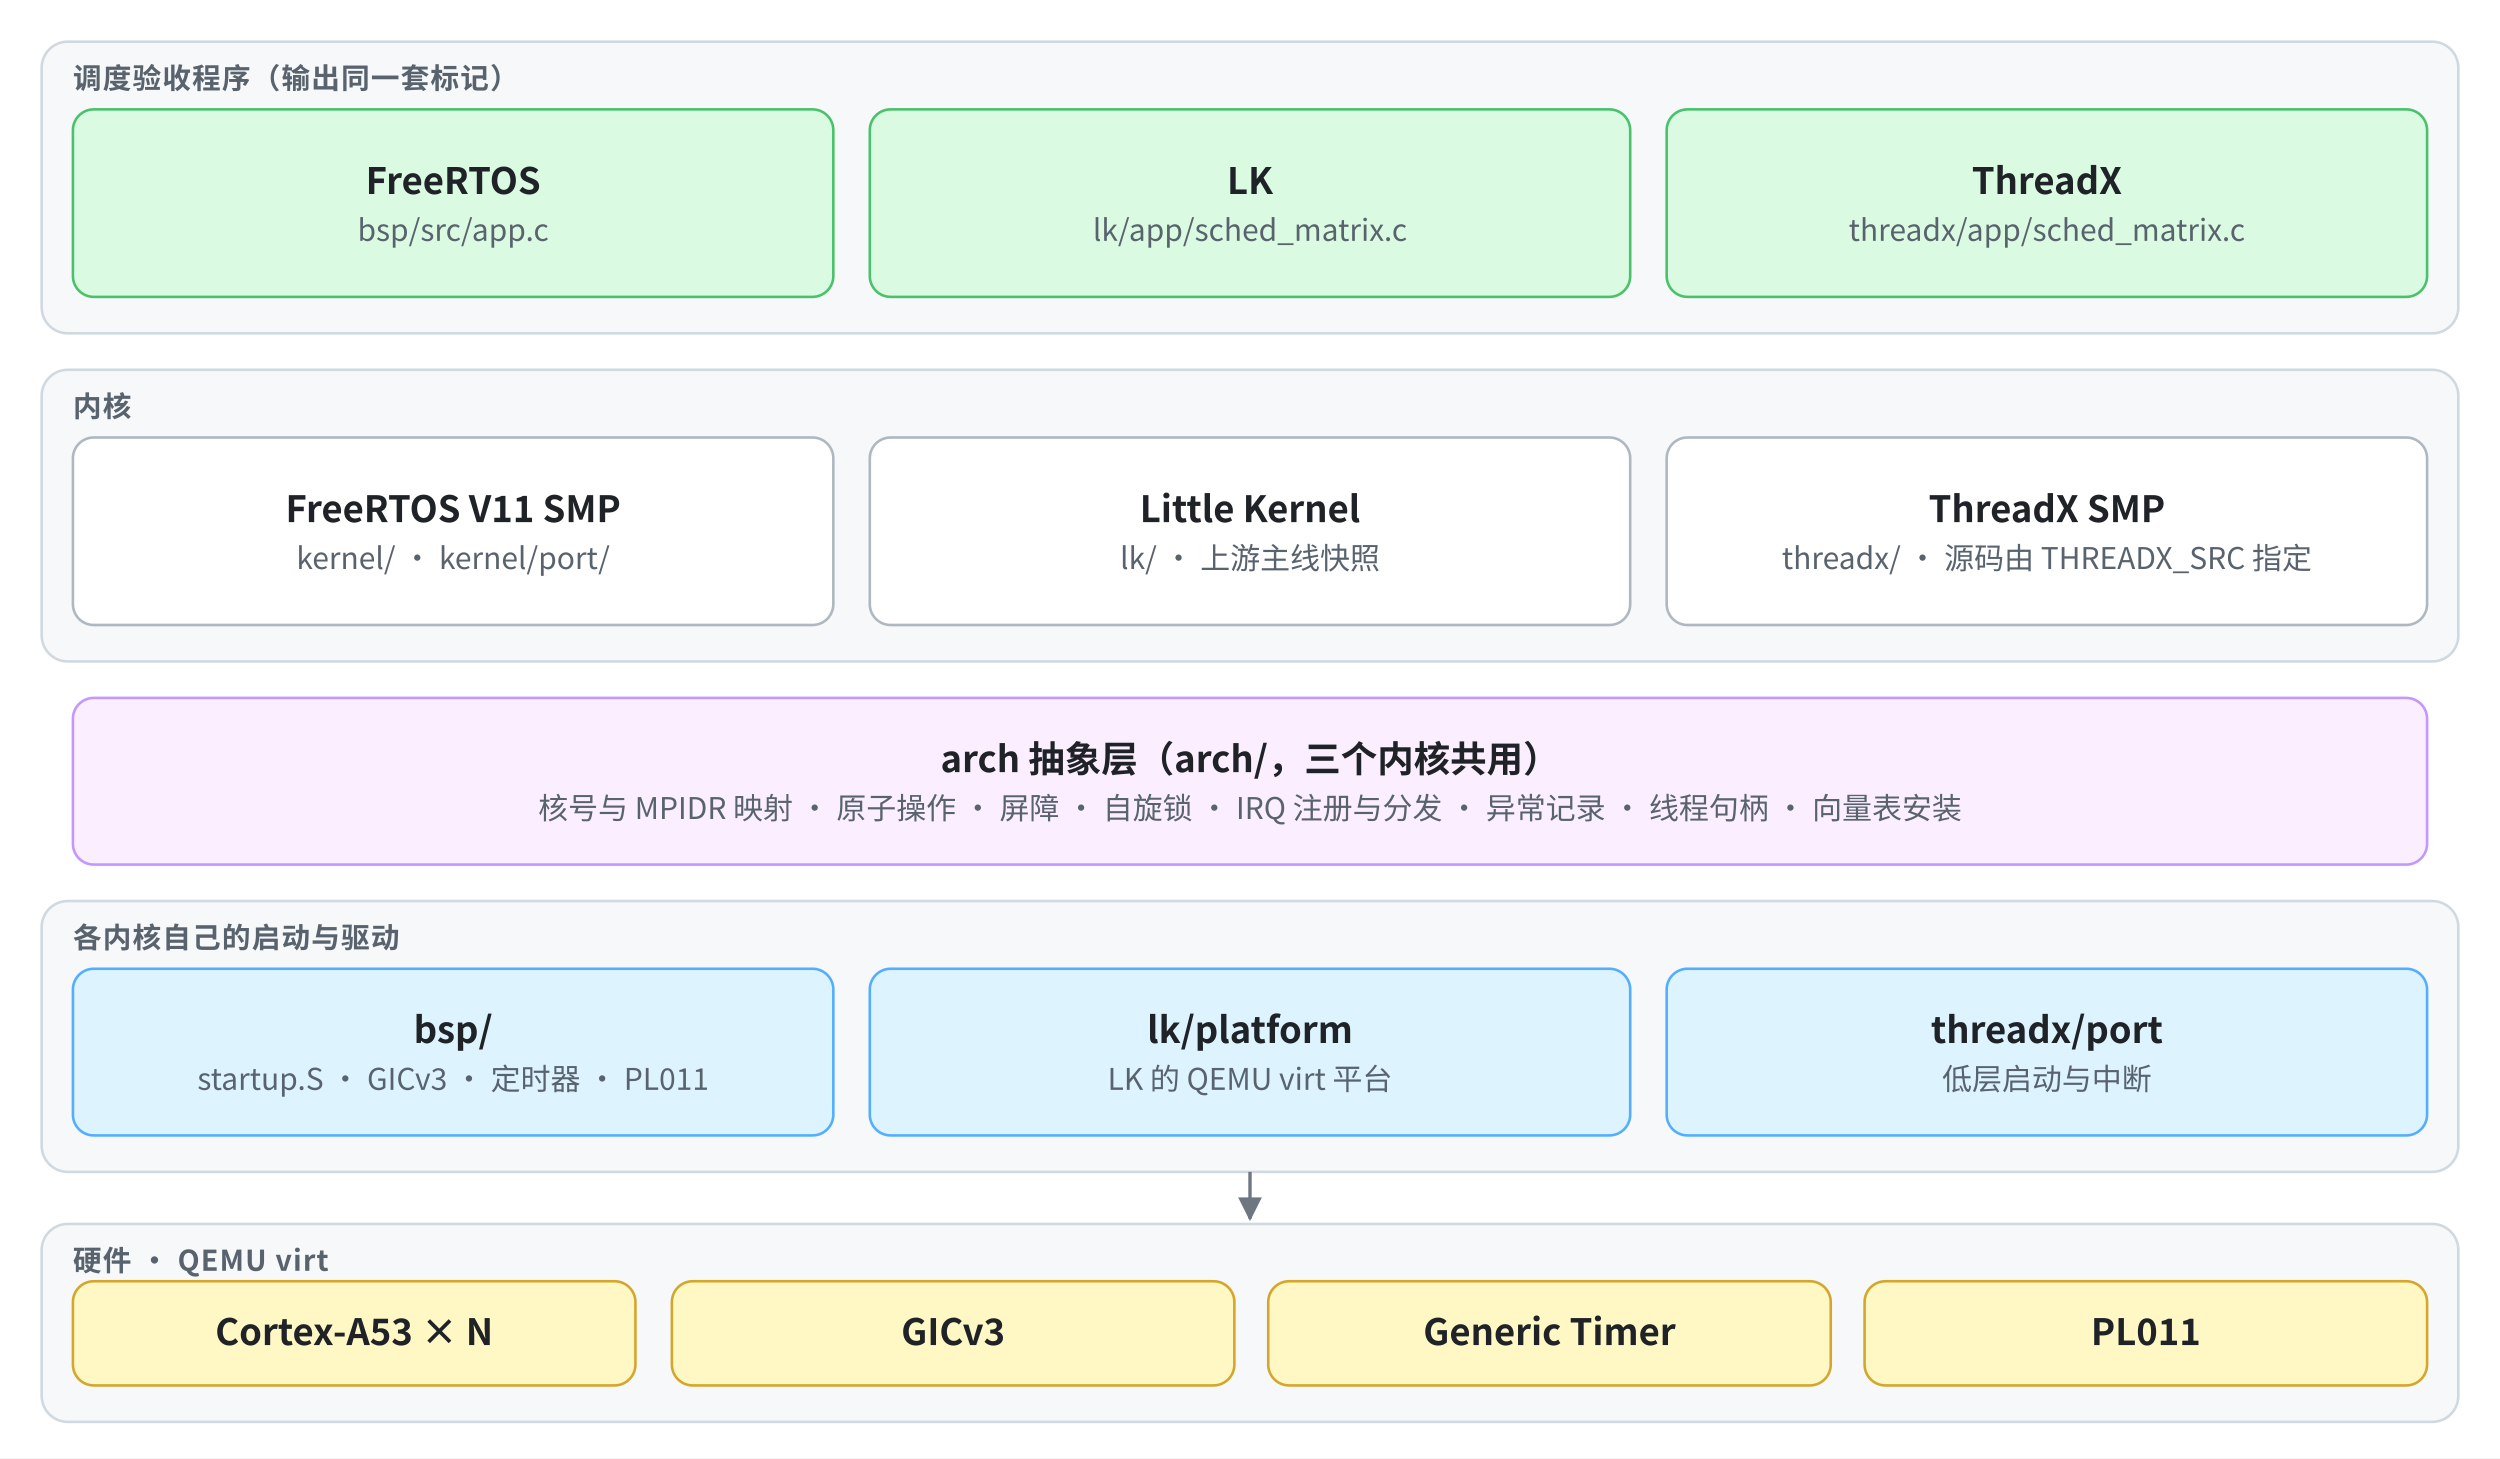
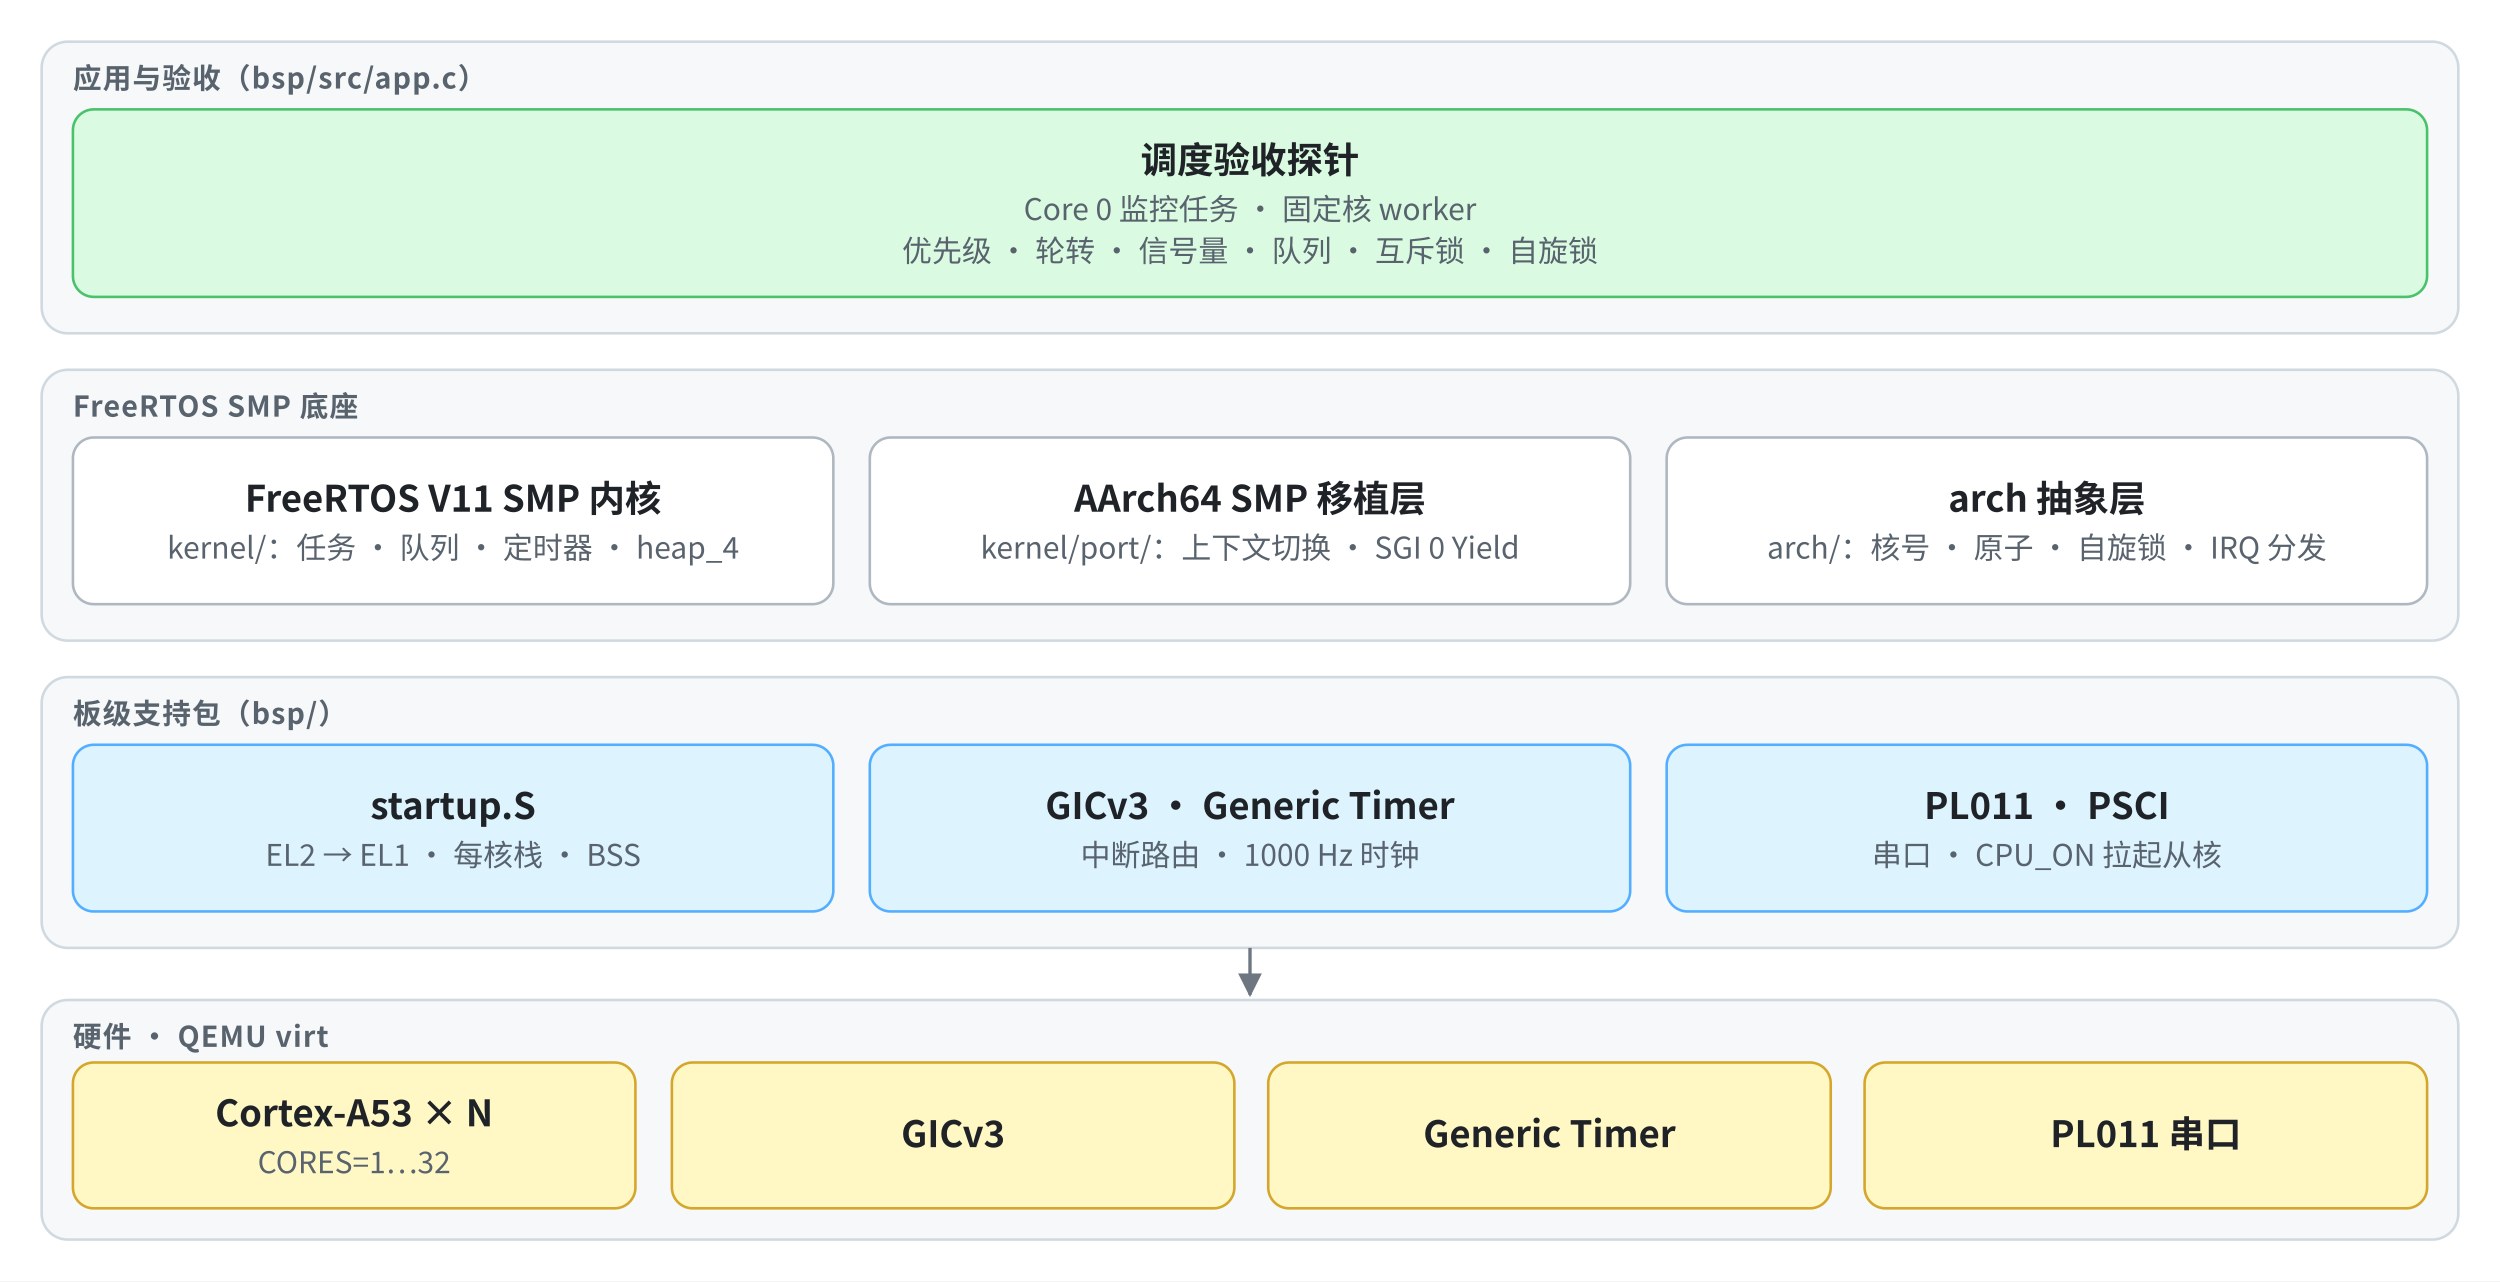
- <svg xmlns="http://www.w3.org/2000/svg" width="960" height="560" viewBox="0 0 960 560" role="img" aria-label="三内核共用 arch 层">
+ <svg xmlns="http://www.w3.org/2000/svg" width="960" height="492" viewBox="0 0 960 492" role="img" aria-label="FreeRTOS SMP 系统架构">
  <style>
  .bg { fill:#ffffff }
  text { font-family:-apple-system,BlinkMacSystemFont,'Segoe UI','PingFang SC','Microsoft YaHei','Noto Sans CJK SC',sans-serif; fill:#1f2328 }
  .h  { font-size:14px; font-weight:600 }
  .b  { font-size:12.5px }
  .s  { font-size:11.5px; fill:#59636e }
  .m  { font-family:ui-monospace,SFMono-Regular,Consolas,'Liberation Mono',monospace; font-size:11.5px; fill:#59636e }
  .tag { font-size:11px; font-weight:600; fill:#59636e; letter-spacing:.04em }
  .layer { fill:#f6f8fa; stroke:#d1d9e0; stroke-width:1 }
  .dash  { fill:none; stroke:#d1d9e0; stroke-width:1; stroke-dasharray:4 3 }
  .app  { fill:#dafbe1; stroke:#4ac26b }
  .ker  { fill:#ddf4ff; stroke:#54aeff }
  .vir  { fill:#fbefff; stroke:#c297ff }
  .hw   { fill:#fff8c5; stroke:#d4a72c }
  .dat  { fill:#ffffff; stroke:#afb8c1 }
  .acc  { fill:#0969da; stroke:#0969da }
  .acct { fill:#ffffff; font-size:12.5px; font-weight:600 }
  .ln   { fill:none; stroke:#6e7781; stroke-width:1.3 }
  .lnd  { fill:none; stroke:#6e7781; stroke-width:1.3; stroke-dasharray:5 4 }
  .ah   { fill:#6e7781 }
  @media (prefers-color-scheme: dark) {
    .bg { fill:#0d1117 }
    text { fill:#e6edf3 }
    .s, .m, .tag { fill:#9198a1 }
    .layer { fill:#151b23; stroke:#3d444d }
    .dash  { stroke:#3d444d }
    .app { fill:#0f2d1a; stroke:#2ea043 }
    .ker { fill:#0c2d4a; stroke:#388bfd }
    .vir { fill:#2a1740; stroke:#a371f7 }
    .hw  { fill:#2e2405; stroke:#bb8009 }
    .dat { fill:#0d1117; stroke:#3d444d }
    .acc { fill:#1f6feb; stroke:#1f6feb }
    .ln, .lnd { stroke:#8b949e }
    .ah { fill:#8b949e }
  }
</style>
  <defs>
    <marker id="a" viewBox="0 0 10 10" refX="9" refY="5" markerWidth="7" markerHeight="7" orient="auto-start-reverse">
      <path class="ah" d="M0,0 L10,5 L0,10 z" />
    </marker>
  </defs>
-   <rect class="bg" x="0" y="0" width="960" height="560" />
+   <rect class="bg" x="0" y="0" width="960" height="492" />
  <rect class="layer" x="16" y="16" width="928" height="112" rx="10" />
-   <text class="tag" x="28" y="34" text-anchor="start">调度验收程序（输出同一套标记）</text>
-   <rect class="app" x="28" y="42" width="292" height="72" rx="8" />
-   <text class="h" x="174.0" y="74.5" text-anchor="middle">FreeRTOS</text>
-   <text class="s" x="174.0" y="92.5" text-anchor="middle">bsp/src/app.c</text>
-   <rect class="app" x="334" y="42" width="292" height="72" rx="8" />
-   <text class="h" x="480.0" y="74.5" text-anchor="middle">LK</text>
-   <text class="s" x="480.0" y="92.5" text-anchor="middle">lk/app/sched_matrix.c</text>
-   <rect class="app" x="640" y="42" width="292" height="72" rx="8" />
-   <text class="h" x="786.0" y="74.5" text-anchor="middle">ThreadX</text>
-   <text class="s" x="786.0" y="92.5" text-anchor="middle">threadx/app/sched_matrix.c</text>
-   <rect class="layer" x="16" y="142" width="928" height="112" rx="10" />
-   <text class="tag" x="28" y="160" text-anchor="start">内核</text>
-   <rect class="dat" x="28" y="168" width="292" height="72" rx="8" />
-   <text class="h" x="174.0" y="200.5" text-anchor="middle">FreeRTOS V11 SMP</text>
-   <text class="s" x="174.0" y="218.5" text-anchor="middle">kernel/ · kernel/port/</text>
-   <rect class="dat" x="334" y="168" width="292" height="72" rx="8" />
-   <text class="h" x="480.0" y="200.5" text-anchor="middle">Little Kernel</text>
-   <text class="s" x="480.0" y="218.5" text-anchor="middle">lk/ · 上游主线快照</text>
-   <rect class="dat" x="640" y="168" width="292" height="72" rx="8" />
-   <text class="h" x="786.0" y="200.5" text-anchor="middle">ThreadX SMP</text>
-   <text class="s" x="786.0" y="218.5" text-anchor="middle">threadx/ · 源码由 THREADX_SRC 指定</text>
-   <rect class="vir" x="28" y="268" width="904" height="64" rx="8" />
-   <text class="h" x="480.0" y="296.5" text-anchor="middle">arch 抽象层（arch/，三个内核共用）</text>
-   <text class="s" x="480.0" y="314.5" text-anchor="middle">核号与 MPIDR 映射 · 原子操作 · 屏障 · 自旋锁 · IRQ 注册与分发 · 异常记录 · 线程句柄 · 向量表安装</text>
-   <rect class="layer" x="16" y="346" width="928" height="104" rx="10" />
-   <text class="tag" x="28" y="364" text-anchor="start">各内核自己的启动与驱动</text>
-   <rect class="ker" x="28" y="372" width="292" height="64" rx="8" />
-   <text class="h" x="174.0" y="400.5" text-anchor="middle">bsp/</text>
-   <text class="s" x="174.0" y="418.5" text-anchor="middle">startup.S · GICv3 · 定时器 · PL011</text>
-   <rect class="ker" x="334" y="372" width="292" height="64" rx="8" />
-   <text class="h" x="480.0" y="400.5" text-anchor="middle">lk/platform</text>
-   <text class="s" x="480.0" y="418.5" text-anchor="middle">LK 的 QEMU virt 平台</text>
-   <rect class="ker" x="640" y="372" width="292" height="64" rx="8" />
-   <text class="h" x="786.0" y="400.5" text-anchor="middle">threadx/port</text>
-   <text class="s" x="786.0" y="418.5" text-anchor="middle">低层启动与中断</text>
-   <path class="ln" d="M480,450 L480,468" marker-end="url(#a)" />
-   <rect class="layer" x="16" y="470" width="928" height="76" rx="10" />
-   <text class="tag" x="28" y="488" text-anchor="start">硬件 · QEMU virt</text>
-   <rect class="hw" x="28" y="492" width="216" height="40" rx="8" />
-   <text class="h" x="136.0" y="516.5" text-anchor="middle">Cortex-A53 × N</text>
-   <rect class="hw" x="258" y="492" width="216" height="40" rx="8" />
-   <text class="h" x="366.0" y="516.5" text-anchor="middle">GICv3</text>
-   <rect class="hw" x="487" y="492" width="216" height="40" rx="8" />
-   <text class="h" x="595.0" y="516.5" text-anchor="middle">Generic Timer</text>
-   <rect class="hw" x="716" y="492" width="216" height="40" rx="8" />
-   <text class="h" x="824.0" y="516.5" text-anchor="middle">PL011</text>
+   <text class="tag" x="28" y="34" text-anchor="start">应用与验收（bsp/src/app.c）</text>
+   <rect class="app" x="28" y="42" width="904" height="72" rx="8" />
+   <text class="h" x="480.0" y="66.5" text-anchor="middle">调度验收探针</text>
+   <text class="s" x="480.0" y="84.5" text-anchor="middle">Core 0 监控任务 · 固定核 worker</text>
+   <text class="s" x="480.0" y="100.5" text-anchor="middle">优先级 · 轮转 · 信号量 · 队列 · 互斥锁 · 自旋锁</text>
+   <rect class="layer" x="16" y="142" width="928" height="104" rx="10" />
+   <text class="tag" x="28" y="160" text-anchor="start">FreeRTOS SMP 底座</text>
+   <rect class="dat" x="28" y="168" width="292" height="64" rx="8" />
+   <text class="h" x="174.0" y="196.5" text-anchor="middle">FreeRTOS V11 SMP 内核</text>
+   <text class="s" x="174.0" y="214.5" text-anchor="middle">kernel/：任务 · 队列 · 定时器 · heap_4</text>
+   <rect class="dat" x="334" y="168" width="292" height="64" rx="8" />
+   <text class="h" x="480.0" y="196.5" text-anchor="middle">AArch64 SMP 移植层</text>
+   <text class="s" x="480.0" y="214.5" text-anchor="middle">kernel/port/：上下文切换 · SGI 0 Yield</text>
+   <rect class="dat" x="640" y="168" width="292" height="64" rx="8" />
+   <text class="h" x="786.0" y="196.5" text-anchor="middle">arch 抽象层</text>
+   <text class="s" x="786.0" y="214.5" text-anchor="middle">arch/：核号 · 原子 · 自旋锁 · IRQ 分发</text>
+   <rect class="layer" x="16" y="260" width="928" height="104" rx="10" />
+   <text class="tag" x="28" y="278" text-anchor="start">板级支持包（bsp/）</text>
+   <rect class="ker" x="28" y="286" width="292" height="64" rx="8" />
+   <text class="h" x="174.0" y="314.5" text-anchor="middle">startup.S</text>
+   <text class="s" x="174.0" y="332.5" text-anchor="middle">EL2 → EL1 · 每核栈 · BSS</text>
+   <rect class="ker" x="334" y="286" width="292" height="64" rx="8" />
+   <text class="h" x="480.0" y="314.5" text-anchor="middle">GICv3 · Generic Timer</text>
+   <text class="s" x="480.0" y="332.5" text-anchor="middle">中断路由 · 1000 Hz 时钟</text>
+   <rect class="ker" x="640" y="286" width="292" height="64" rx="8" />
+   <text class="h" x="786.0" y="314.5" text-anchor="middle">PL011 · PSCI</text>
+   <text class="s" x="786.0" y="332.5" text-anchor="middle">串口 · CPU_ON 拉起从核</text>
+   <path class="ln" d="M480,364 L480,382" marker-end="url(#a)" />
+   <rect class="layer" x="16" y="384" width="928" height="92" rx="10" />
+   <text class="tag" x="28" y="402" text-anchor="start">硬件 · QEMU virt</text>
+   <rect class="hw" x="28" y="408" width="216" height="56" rx="8" />
+   <text class="h" x="136.0" y="432.5" text-anchor="middle">Cortex-A53 × N</text>
+   <text class="s" x="136.0" y="450.5" text-anchor="middle">CORES=1…32</text>
+   <rect class="hw" x="258" y="408" width="216" height="56" rx="8" />
+   <text class="h" x="366.0" y="440.5" text-anchor="middle">GICv3</text>
+   <rect class="hw" x="487" y="408" width="216" height="56" rx="8" />
+   <text class="h" x="595.0" y="440.5" text-anchor="middle">Generic Timer</text>
+   <rect class="hw" x="716" y="408" width="216" height="56" rx="8" />
+   <text class="h" x="824.0" y="440.5" text-anchor="middle">PL011 串口</text>
</svg>
